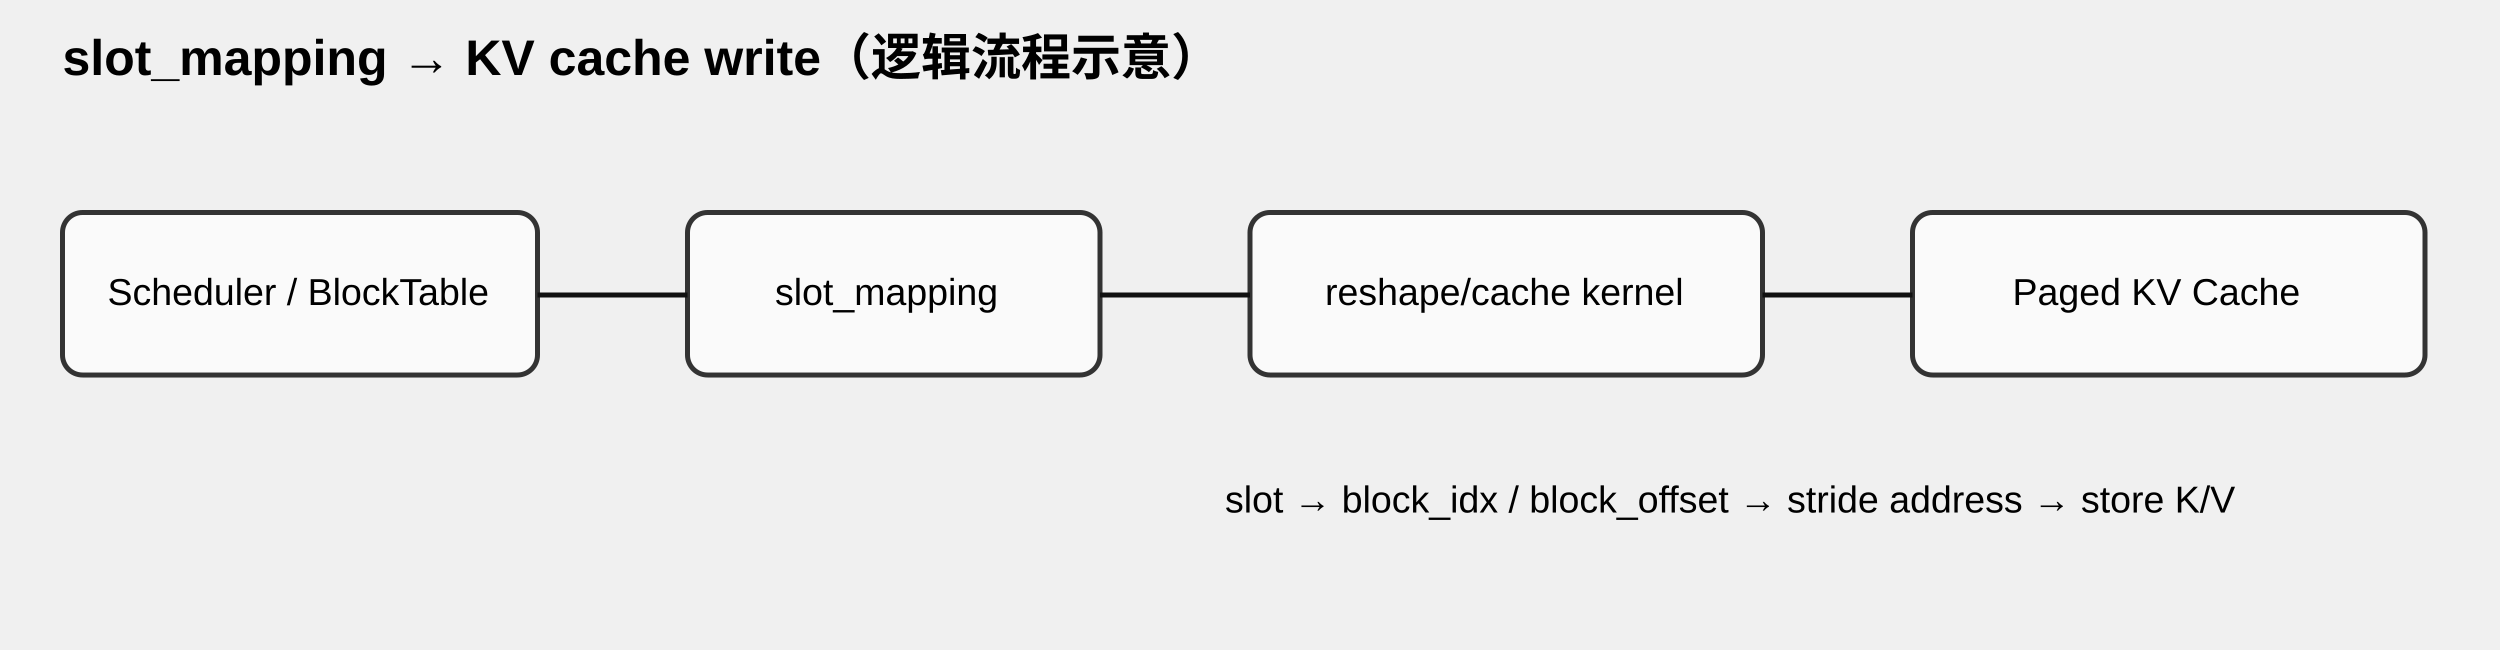
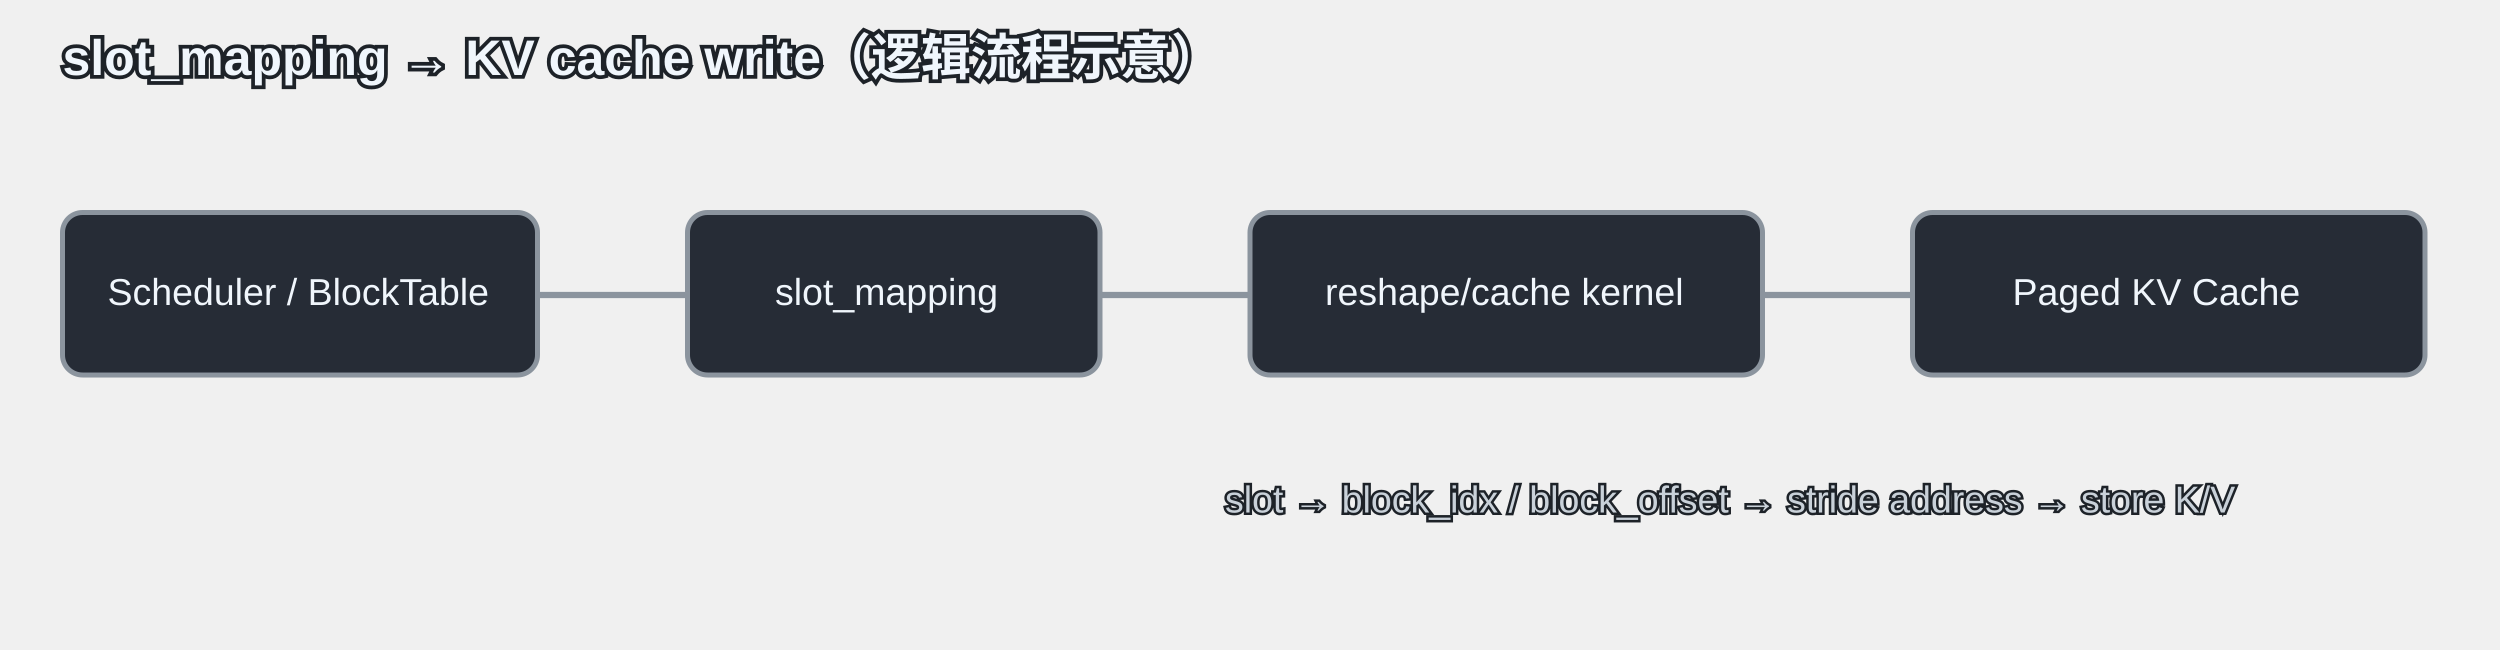
- <svg xmlns="http://www.w3.org/2000/svg" width="1000" height="260">
-   <style>text{font-family:Arial,sans-serif}.b{fill:#fafafa;stroke:#333;stroke-width:2}.a{stroke:#111;stroke-width:2}.h{font-size:20px;font-weight:bold}.t{font-size:15px}</style>
+ <svg xmlns="http://www.w3.org/2000/svg" width="1000" height="260" role="img" aria-labelledby="title desc">
+   <style>
+   /* Dark is the safe fallback: it remains readable when the host editor only
+      changes its canvas (as Typora/VS Code can do without changing SVG media). */
+   text { fill: #f0f6fc; }
+   .b { fill: #262c36; stroke: #8b949e; }
+   .a { stroke: #8b949e; }
+   .h { stroke: #1d2228; }
+   .t { fill: #f0f6fc; }
+   .n { fill: #c9d1d9; stroke: #1d2228; }
+   /* On a light OS/editor theme, retain the usual light diagram palette. */
+   @media (prefers-color-scheme: light) {
+     text { fill: #1f2328; }
+     .b { fill: #fafafa; stroke: #57606a; }
+     .a { stroke: #57606a; }
+     .h { stroke: #ffffff; }
+     .t { fill: #1f2328; }
+     .n { fill: #424a53; stroke: #ffffff; }
+   }
+   text { font-family: Arial, sans-serif; }
+   .b { stroke-width: 2; }
+   .a { stroke-width: 2.5; }
+   .h { font-size: 20px; font-weight: bold; paint-order: stroke; stroke-width: 3px; }
+   .t { font-size: 15px; }
+   .n { font-size: 15px; paint-order: stroke; stroke-width: 2px; }
+ </style>
  <text x="25" y="30" class="h">slot_mapping → KV cache write（逻辑流程示意）</text>
  <rect x="25" y="85" width="190" height="65" rx="8" class="b" />
  <text x="43" y="122" class="t">Scheduler / BlockTable</text>
  <rect x="275" y="85" width="165" height="65" rx="8" class="b" />
  <text x="310" y="122" class="t">slot_mapping</text>
  <rect x="500" y="85" width="205" height="65" rx="8" class="b" />
  <text x="530" y="122" class="t">reshape/cache kernel</text>
  <rect x="765" y="85" width="205" height="65" rx="8" class="b" />
  <text x="805" y="122" class="t">Paged KV Cache</text>
  <line x1="215" y1="118" x2="275" y2="118" class="a" />
  <line x1="440" y1="118" x2="500" y2="118" class="a" />
  <line x1="705" y1="118" x2="765" y2="118" class="a" />
-   <text x="490" y="205" class="t">slot → block_idx / block_offset → stride address → store K/V</text>
+   <text x="490" y="205" class="n">slot → block_idx / block_offset → stride address → store K/V</text>
</svg>
